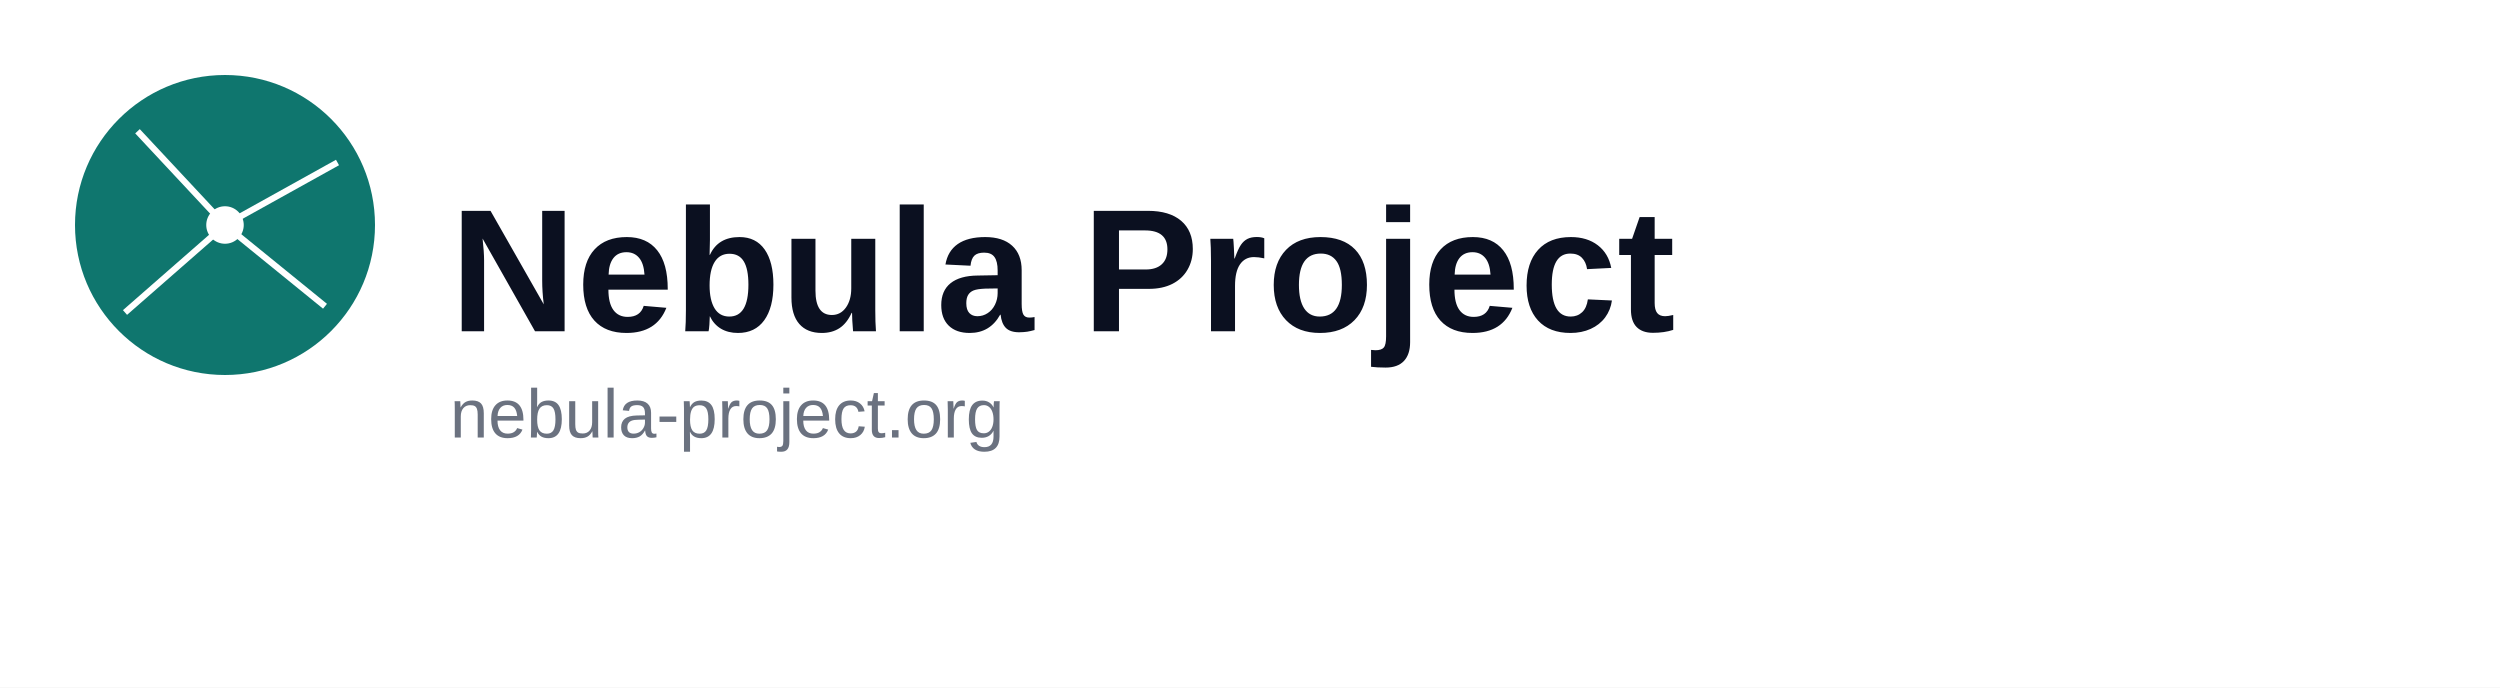
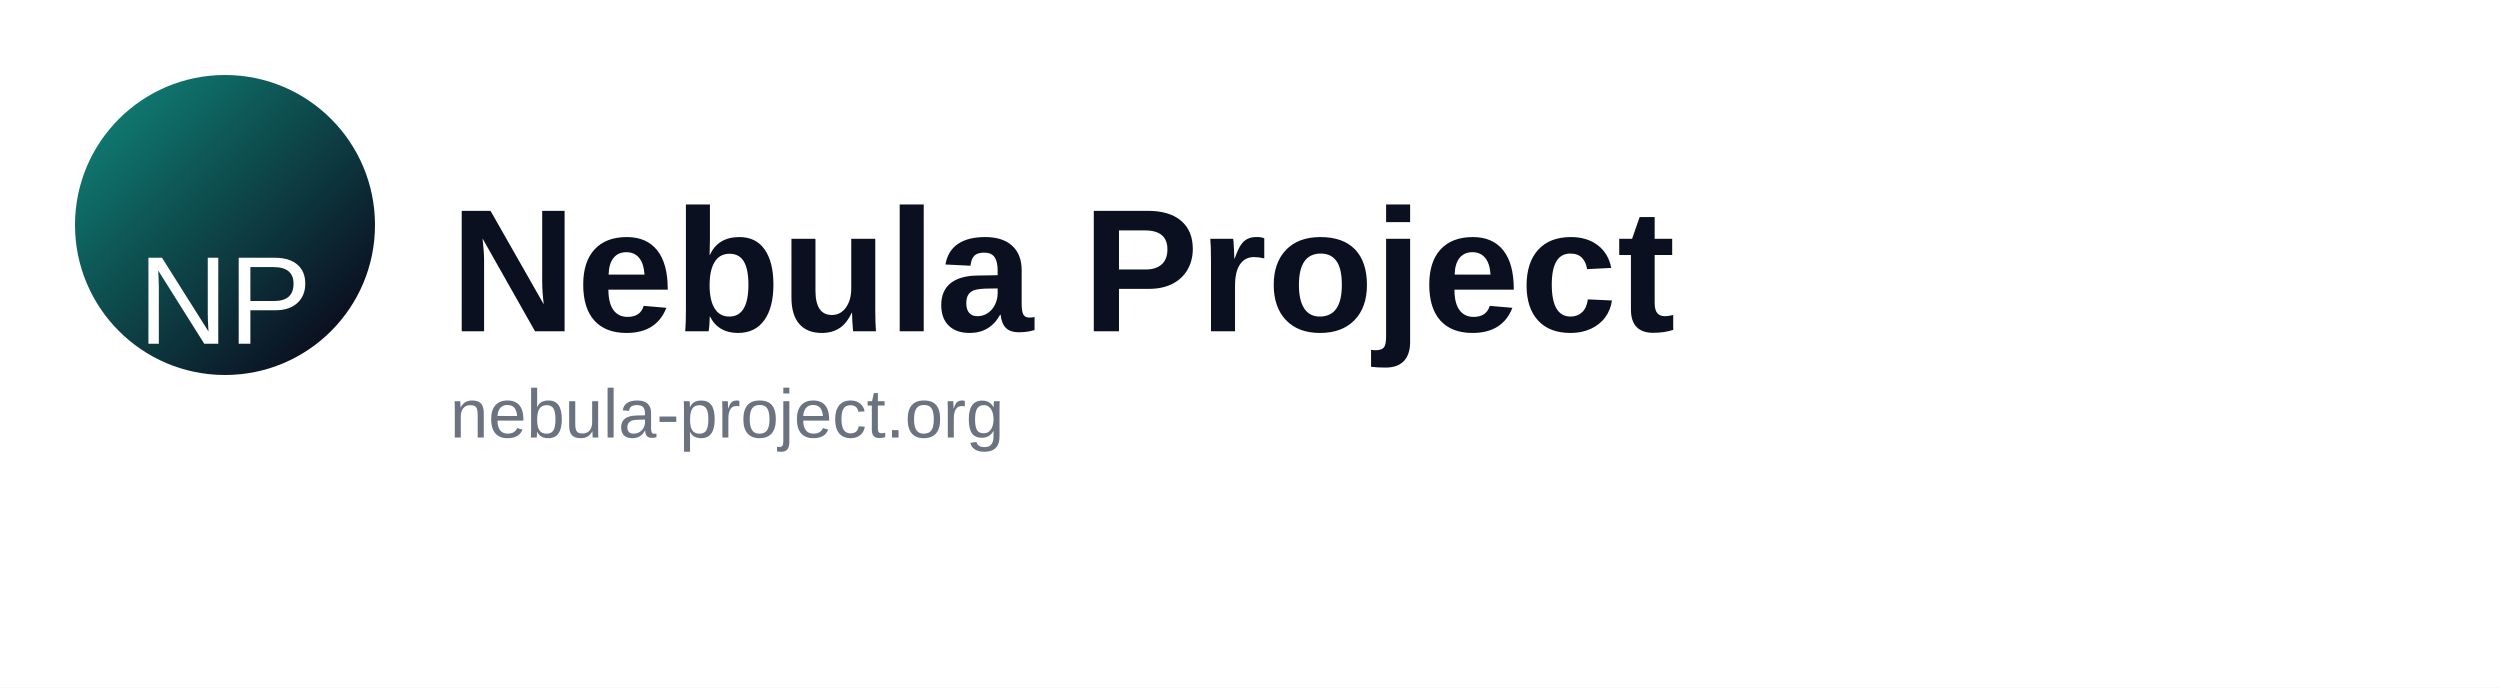
<svg xmlns="http://www.w3.org/2000/svg" width="800" height="220" viewBox="0 0 800 220">
  <rect width="100%" height="100%" fill="white" />
  <g transform="translate(24,24)">
-     <circle cx="48" cy="48" r="48" fill="#0F766E" />
-     <circle cx="48" cy="48" r="6" fill="white" />
-     <g stroke="white" stroke-width="2">
-       <line x1="48" y1="48" x2="84" y2="28" />
-       <line x1="48" y1="48" x2="20" y2="18" />
-       <line x1="48" y1="48" x2="16" y2="76" />
-       <line x1="48" y1="48" x2="80" y2="74" />
-     </g>
+     <defs>
+       <linearGradient id="badgeGrad" x1="0.146" y1="0.146" x2="0.854" y2="0.854">
+         <stop offset="0%" stop-color="#0F766E" />
+         <stop offset="100%" stop-color="#0B1020" />
+       </linearGradient>
+     </defs>
+     <circle cx="48" cy="48" r="48" fill="url(#badgeGrad)" />
+     <text x="48" y="86" font-family="Arial, Helvetica, sans-serif" font-size="40" text-anchor="middle" fill="white">NP</text>
    <text x="120" y="82" font-family="Arial, Helvetica, sans-serif" font-size="56" font-weight="700" fill="#0B1020">Nebula Project</text>
    <text x="120" y="116" font-family="Arial, Helvetica, sans-serif" font-size="22" fill="#6B7280">nebula-project.org</text>
  </g>
</svg>
